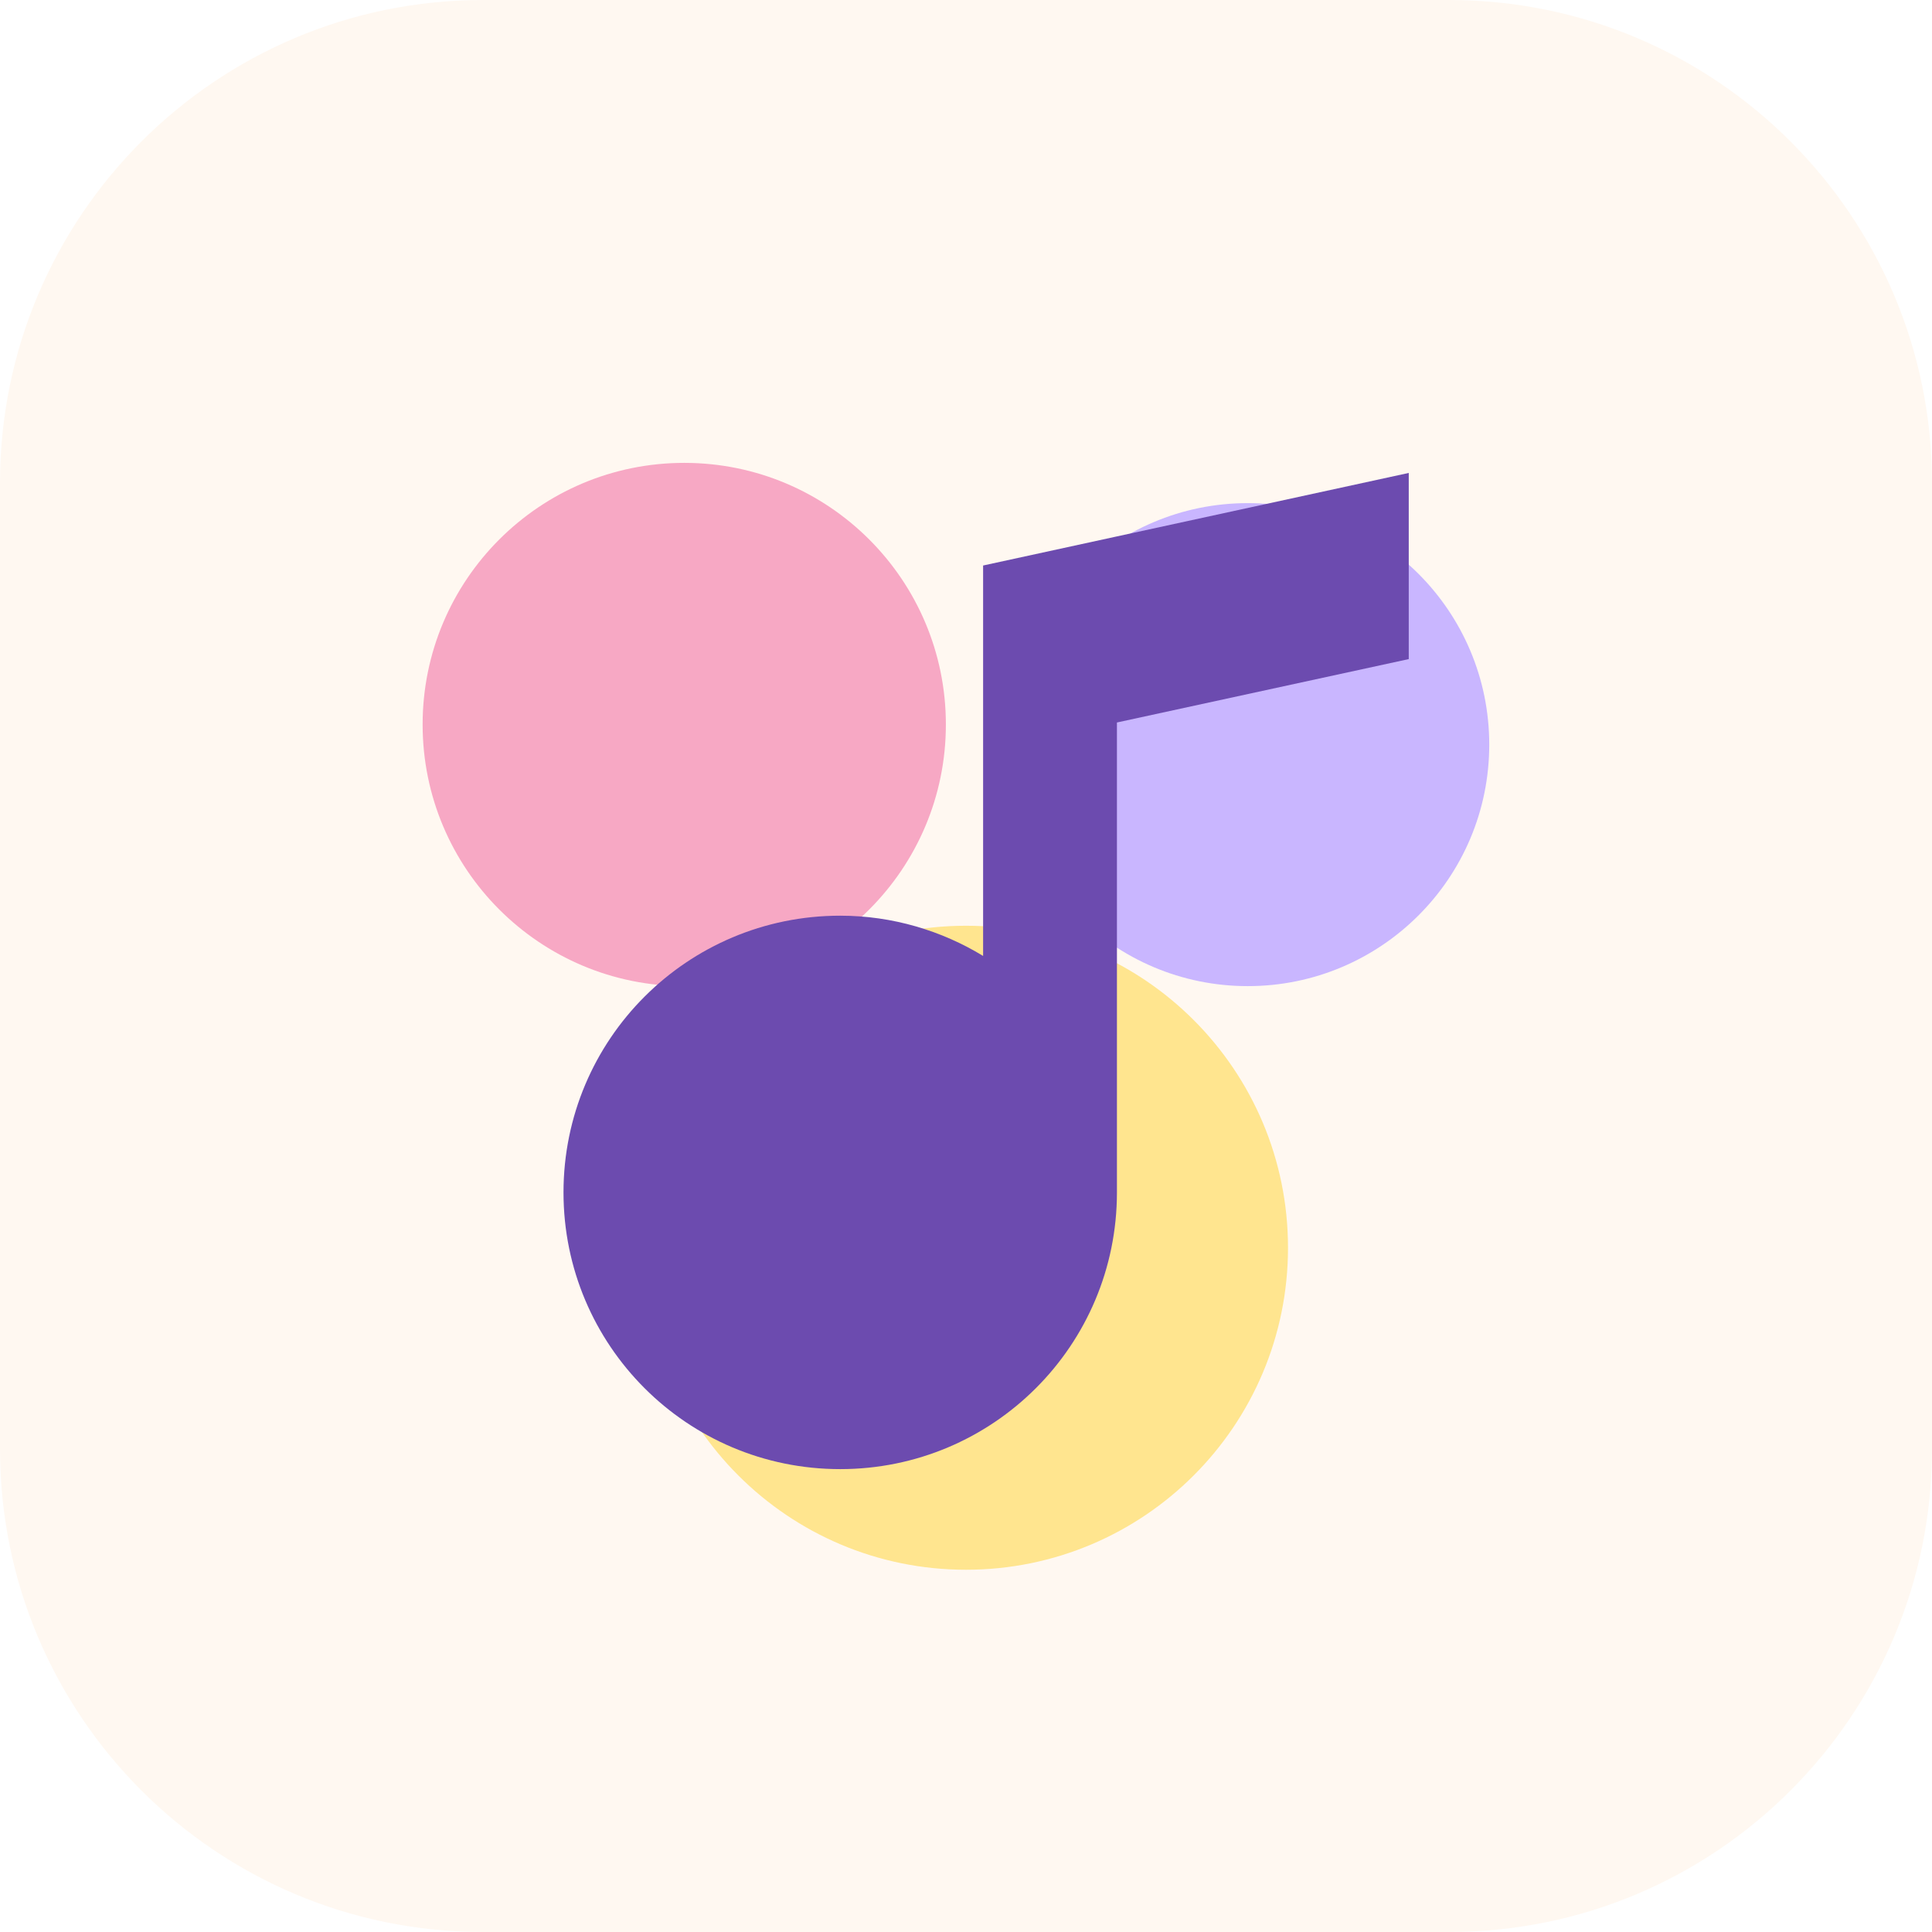
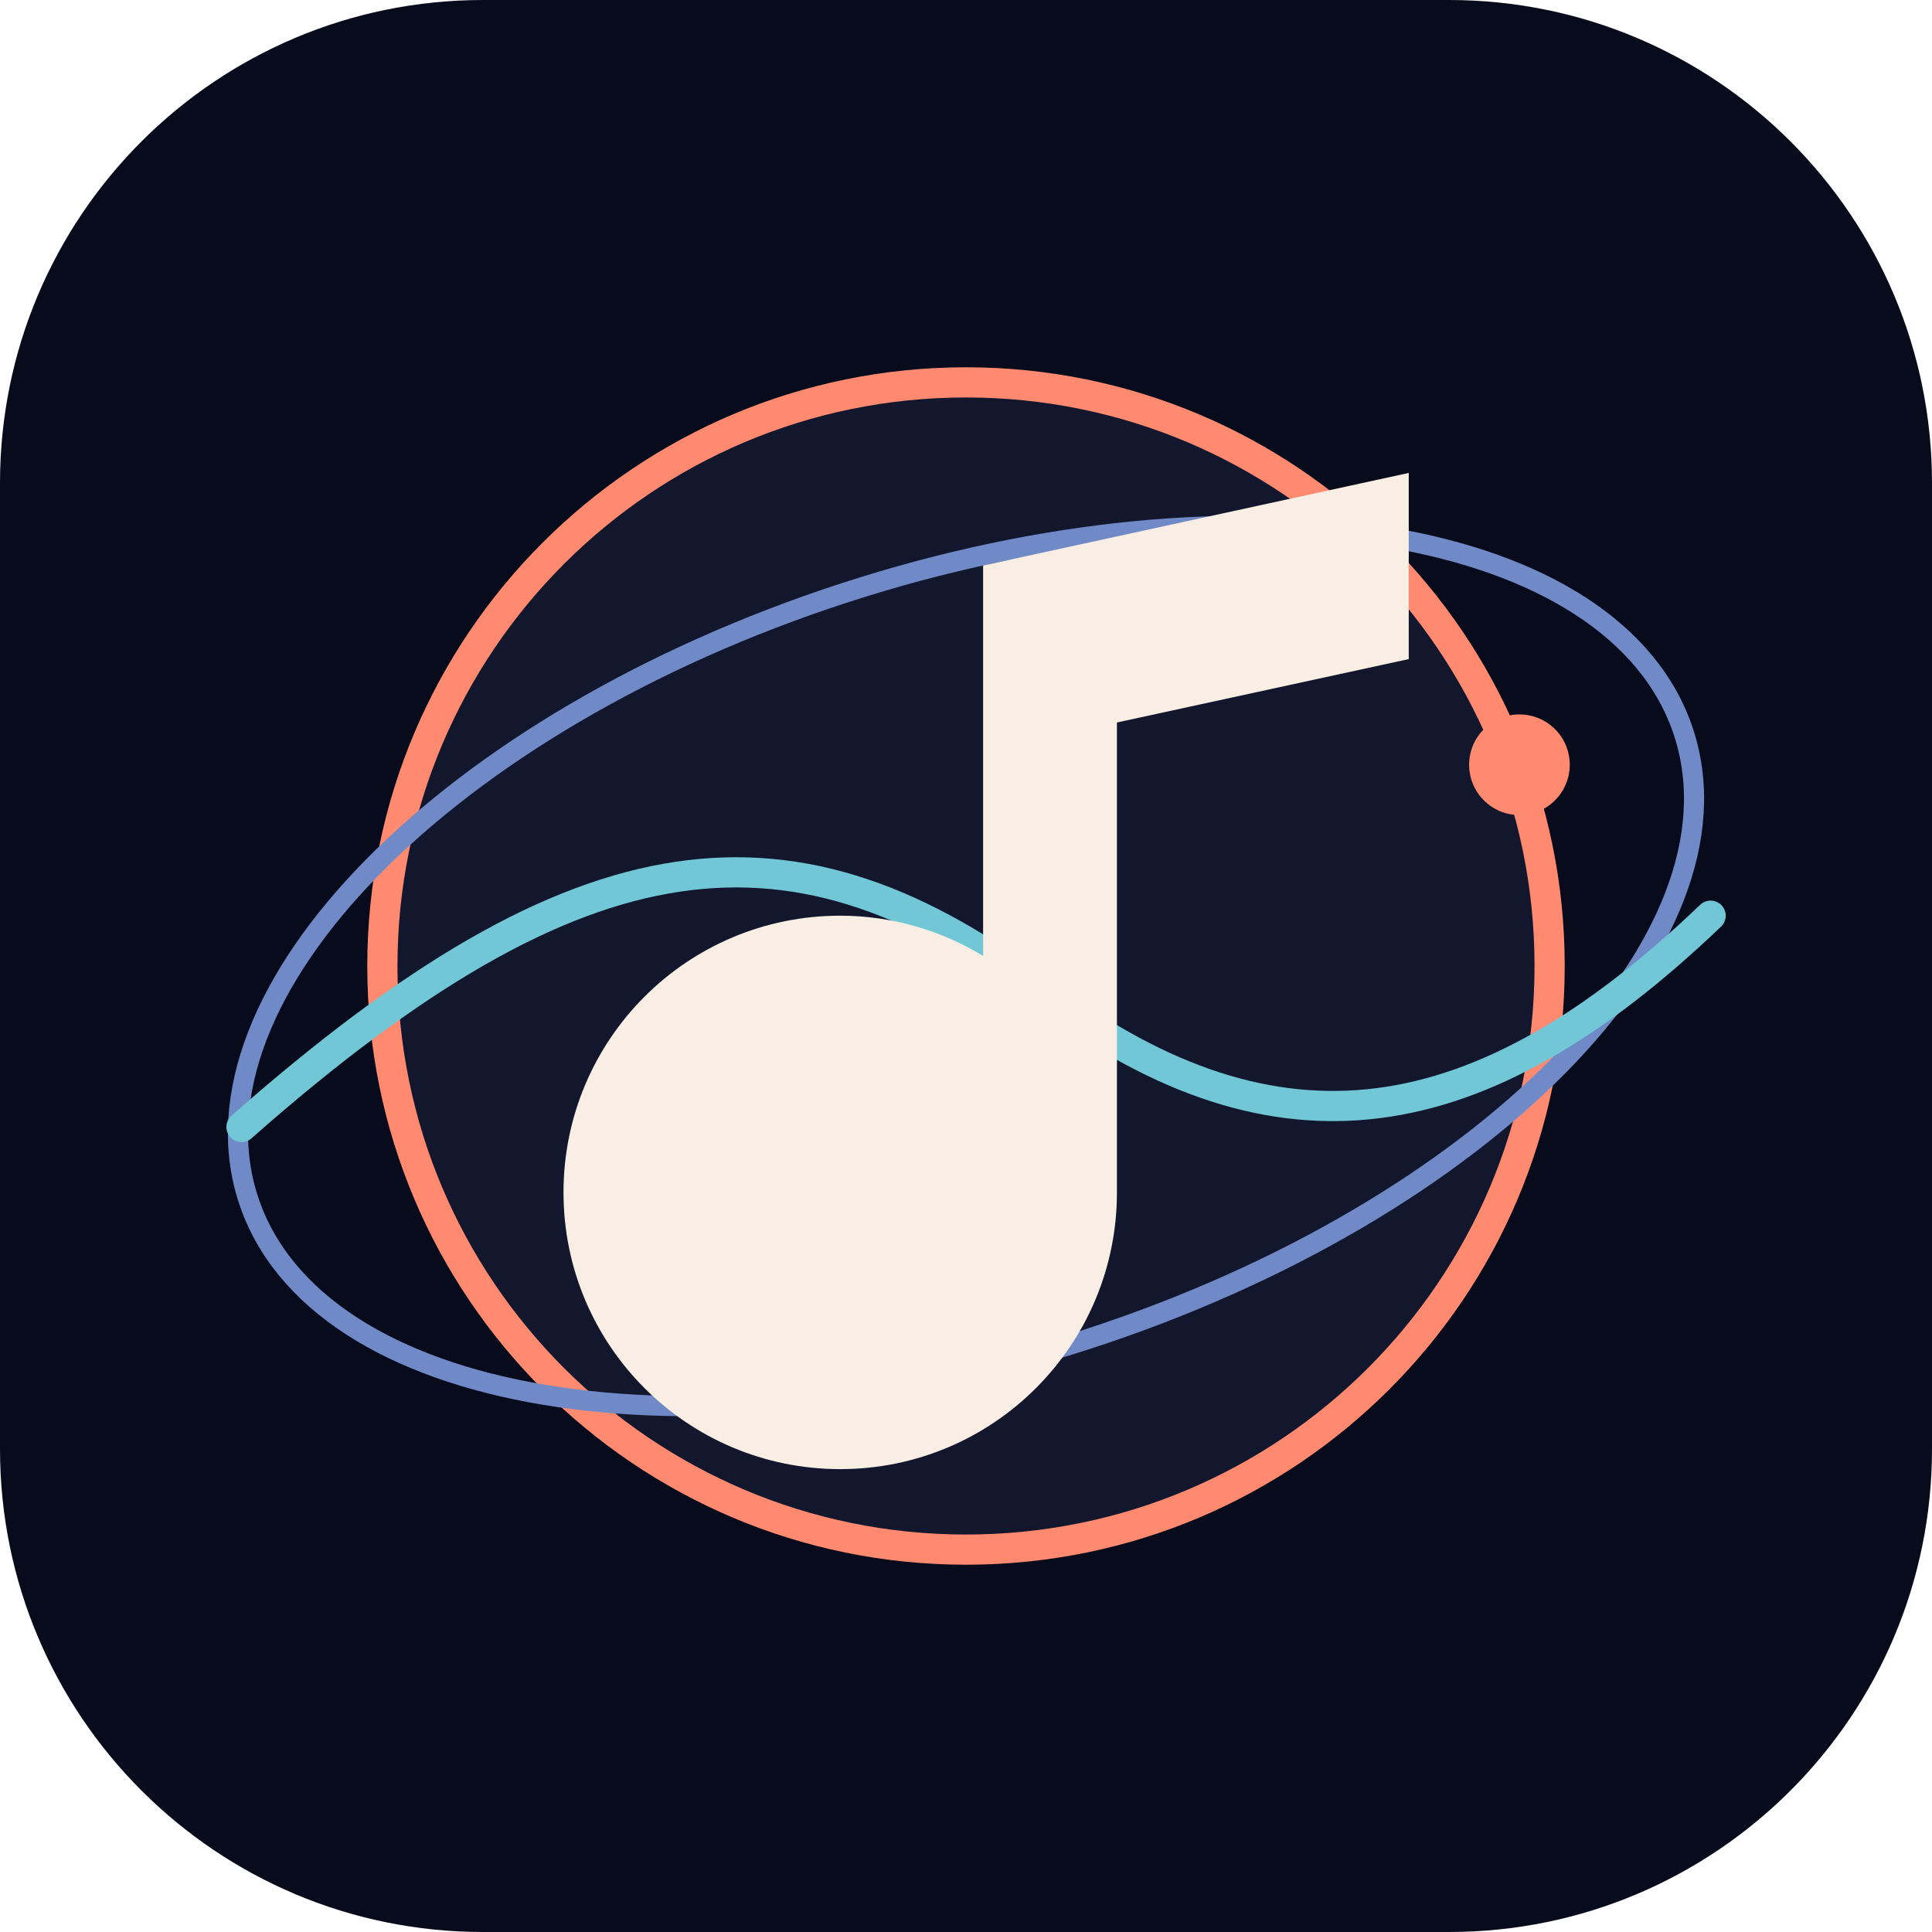
<svg xmlns="http://www.w3.org/2000/svg" width="192" height="192" viewBox="0 0 192 192" fill="none">
-   <rect width="192" height="192" rx="48" fill="#FFF8F1" />
-   <circle cx="68" cy="72" r="26" fill="#F7A8C4" />
-   <circle cx="124" cy="74" r="24" fill="#C9B6FF" />
-   <circle cx="96" cy="124" r="32" fill="#FFE58F" />
-   <path d="M111 44v74.5c0 15.2-12.3 27.5-27.5 27.5S56 133.7 56 118.5 68.3 91 83.5 91c5.2 0 10.1 1.5 14.2 4V56.2L140 47v18.5l-29 6.3V44Z" fill="#6C4BAF" />
+   <rect width="192" height="192" rx="48" fill="#080B1C" />
+   <circle cx="96" cy="96" r="58" fill="#12172E" stroke="#FF8A70" stroke-width="3" />
+   <ellipse cx="96" cy="96" rx="75" ry="39" transform="rotate(-18 96 96)" stroke="#708AC7" stroke-width="2" />
+   <path d="M24 112C58 82 79 80 104 99C127 116 147 113 170 91" stroke="#71C7D6" stroke-width="3" stroke-linecap="round" />
+   <path d="M111 44v74.5c0 15.2-12.3 27.5-27.5 27.5S56 133.7 56 118.5 68.3 91 83.5 91c5.2 0 10.1 1.5 14.2 4V56.2L140 47v18.5l-29 6.3V44Z" fill="#F8EEE4" />
+   <circle cx="151" cy="76" r="5" fill="#FF8A70" />
</svg>
